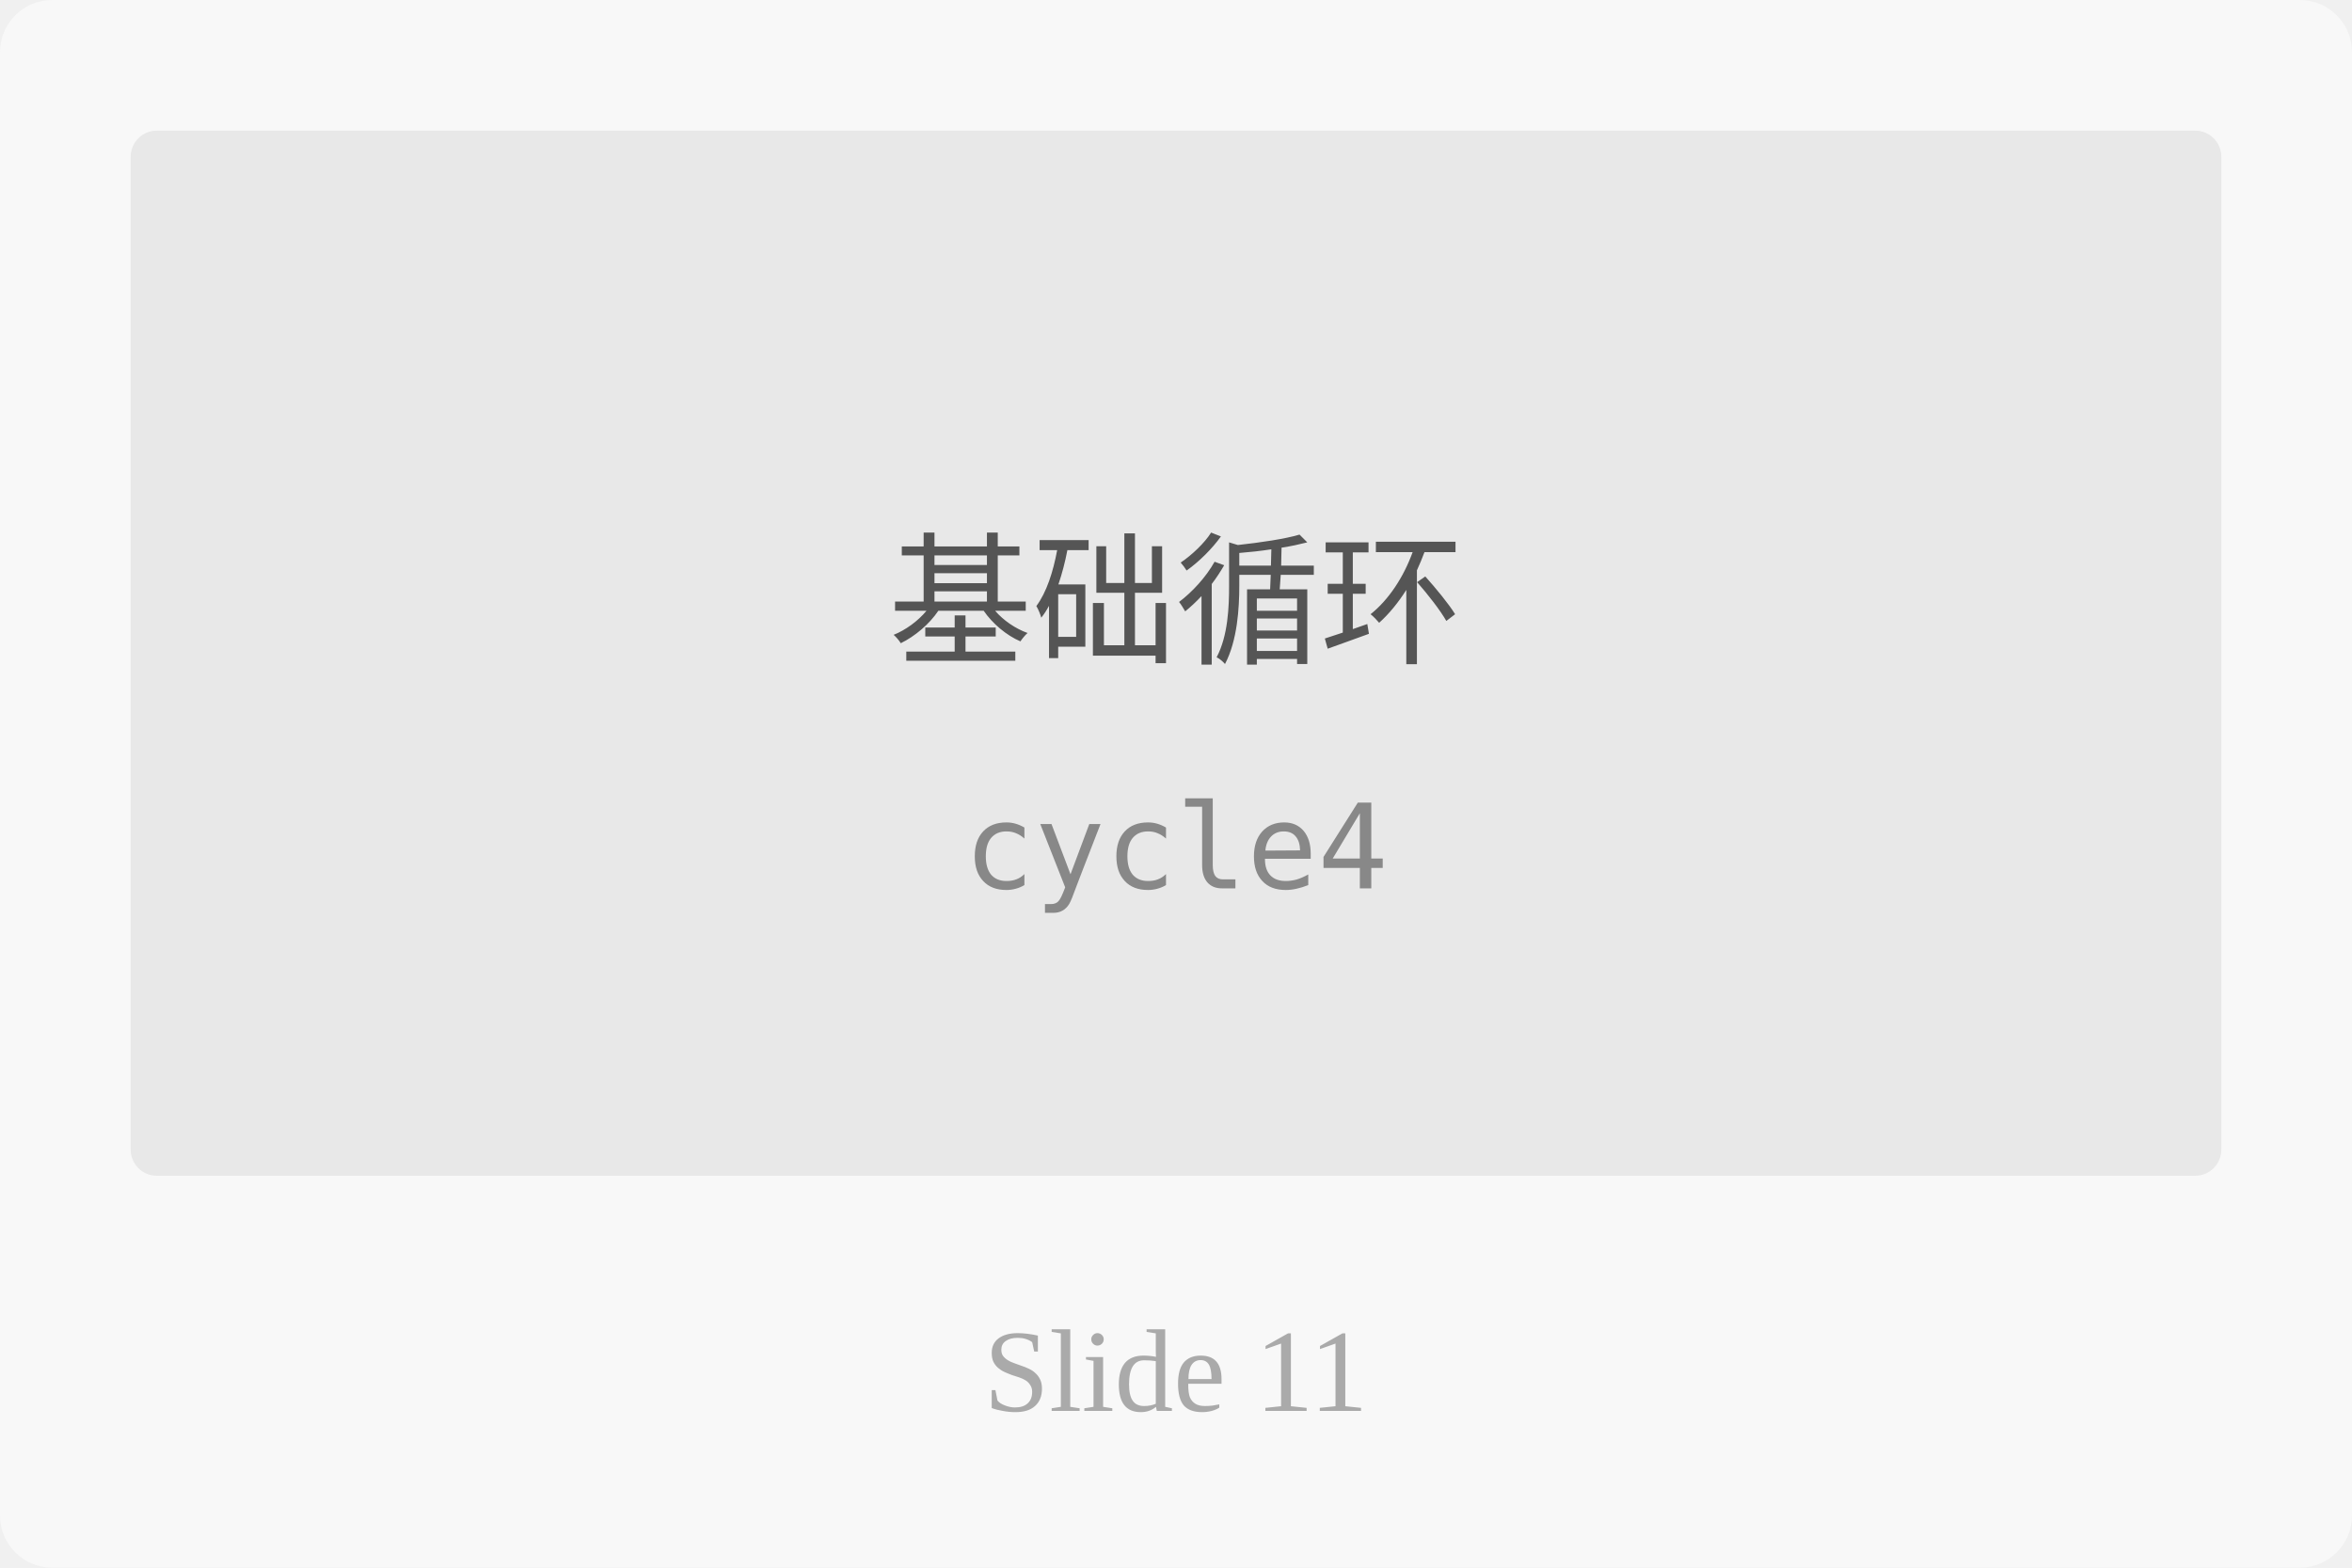
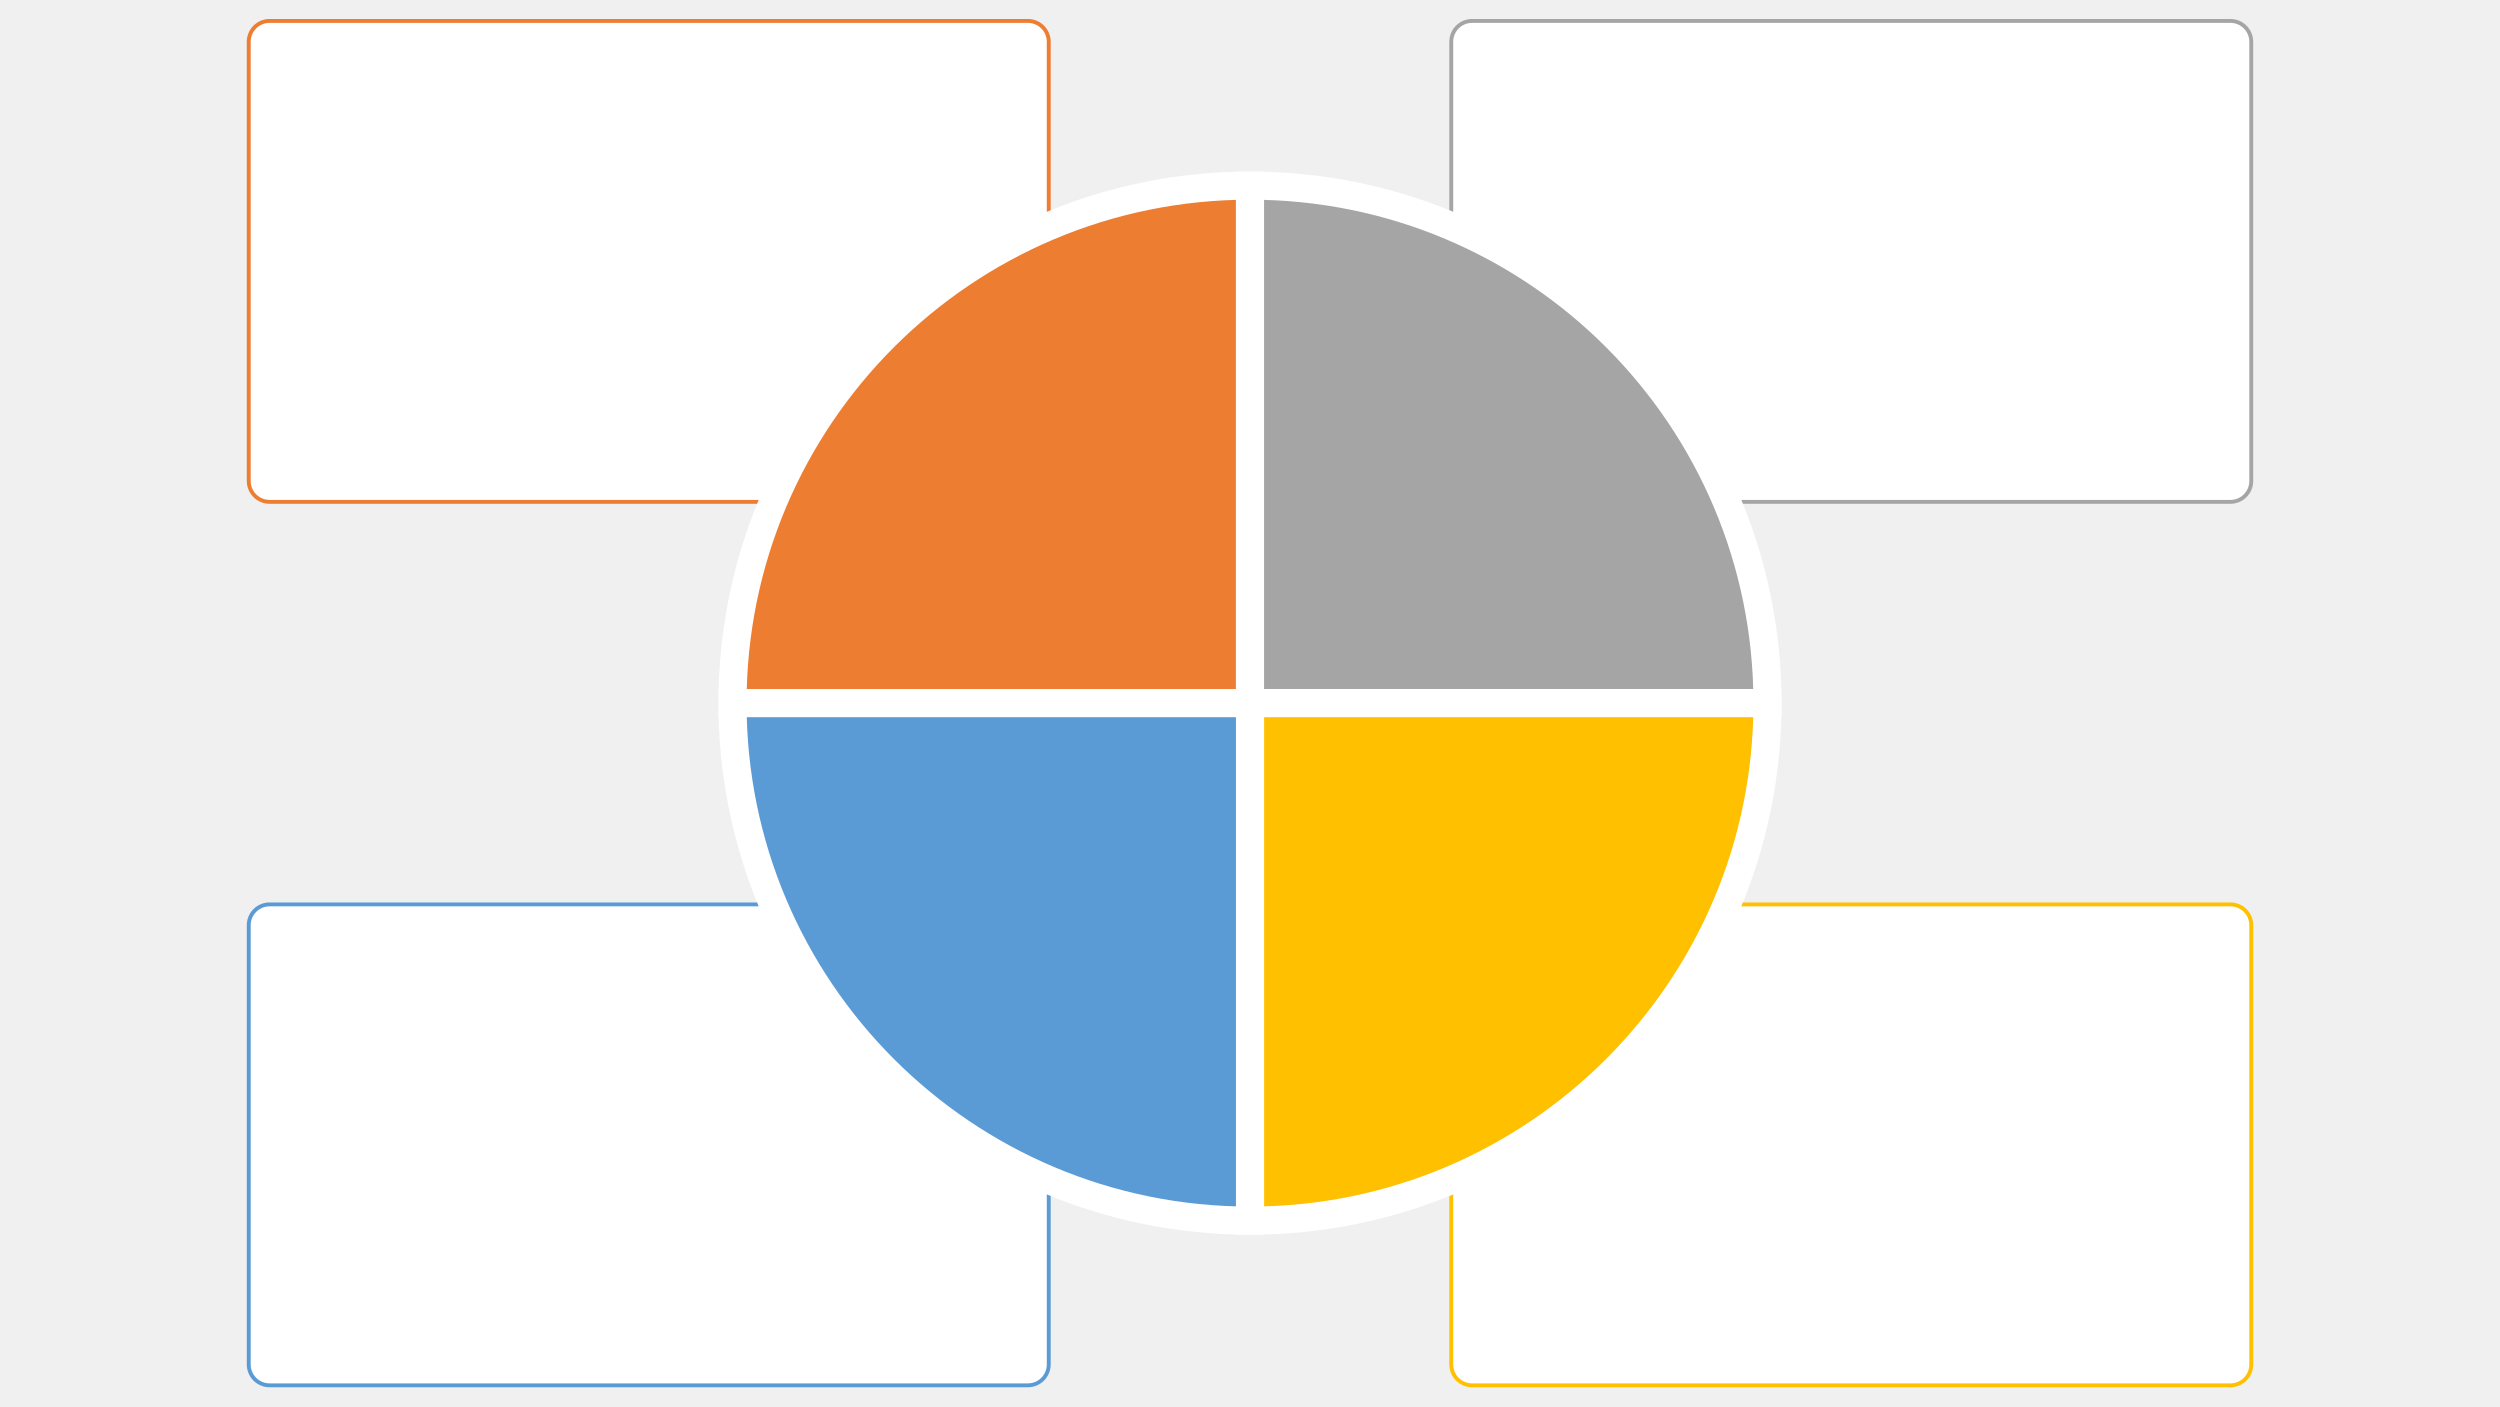
- <svg xmlns="http://www.w3.org/2000/svg" width="180" height="120" viewBox="0 0 180 120">
-   <rect fill="#f8f8f8" width="180" height="120" rx="4" />
-   <rect fill="#e8e8e8" x="10" y="10" width="160" height="80" rx="2" />
-   <text x="90" y="50" text-anchor="middle" fill="#555" font-size="11" font-family="system-ui">基础循环</text>
-   <text x="90" y="68" text-anchor="middle" fill="#888" font-size="9" font-family="monospace">cycle4</text>
-   <text x="90" y="108" text-anchor="middle" fill="#aaa" font-size="9">Slide 11</text>
+ <svg xmlns="http://www.w3.org/2000/svg" width="960" height="540" viewBox="0 0 960 540">
+   <path d="M 506.08 263.012 A 27 27 0 0 1 460.908 289.092" fill="none" stroke="#FFFFFF" stroke-width="2" />
+   <path d="M 453.92 276.988 A 27 27 0 0 1 499.092 250.908" fill="none" stroke="#FFFFFF" stroke-width="2" />
+   <rect x="95.516" y="8.036" width="307.2" height="184.68" rx="8" ry="8" fill="#FFFFFF" stroke="#ED7D31" stroke-width="1.5" />
+   <rect x="557.284" y="8.036" width="307.2" height="184.68" rx="8" ry="8" fill="#FFFFFF" stroke="#A5A5A5" stroke-width="1.5" />
+   <rect x="557.284" y="347.284" width="307.2" height="184.68" rx="8" ry="8" fill="#FFFFFF" stroke="#FFC000" stroke-width="1.5" />
+   <rect x="95.516" y="347.284" width="307.2" height="184.68" rx="8" ry="8" fill="#FFFFFF" stroke="#5B9BD5" stroke-width="1.5" />
+   <path d="M 281.28 270 A 198.72 198.72 0 0 1 480 71.28 L 480 270 A 0 0 0 0 0 480 270 Z" fill="#ED7D31" stroke="#FFFFFF" stroke-width="10.8" />
+   <path d="M 480 71.28 A 198.72 198.72 0 0 1 678.72 270 L 480 270 A 0 0 0 0 0 480 270 Z" fill="#A5A5A5" stroke="#FFFFFF" stroke-width="10.8" />
+   <path d="M 678.72 270 A 198.72 198.72 0 0 1 480 468.72 L 480 270 A 0 0 0 0 0 480 270 Z" fill="#FFC000" stroke="#FFFFFF" stroke-width="10.8" />
+   <path d="M 480 468.72 A 198.72 198.72 0 0 1 281.28 270 L 480 270 A 0 0 0 0 0 480 270 Z" fill="#5B9BD5" stroke="#FFFFFF" stroke-width="10.8" />
</svg>
